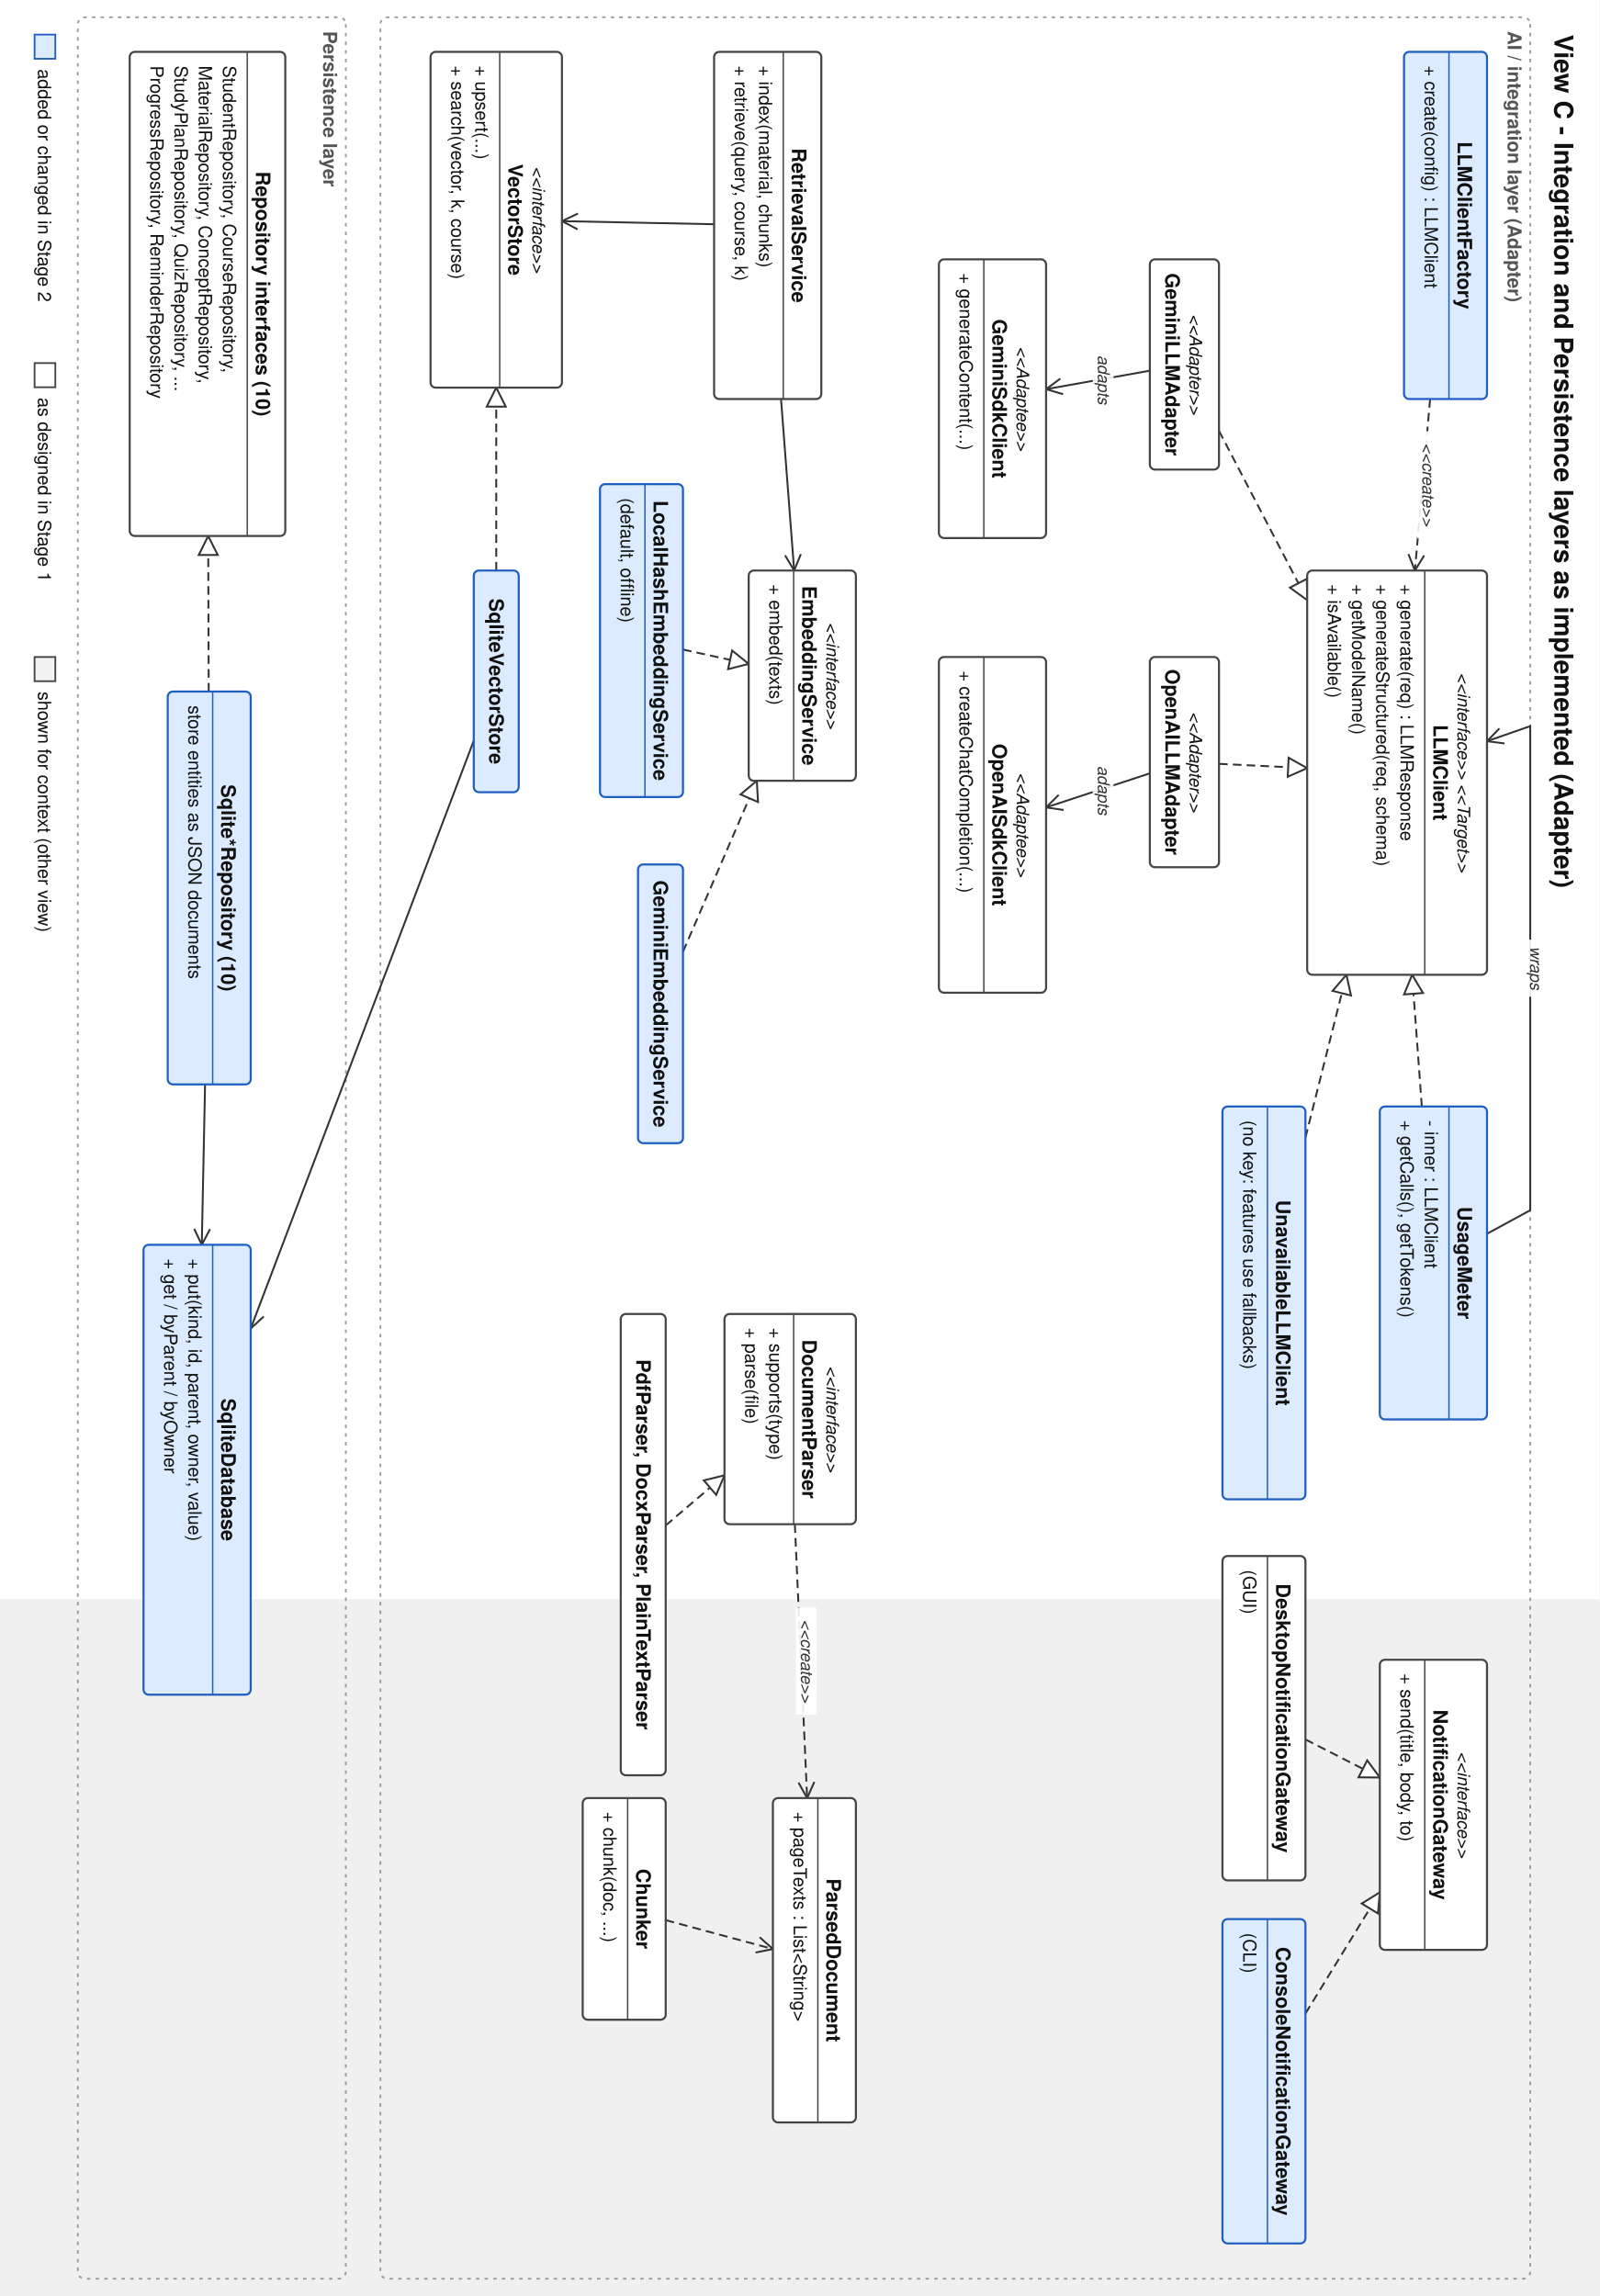
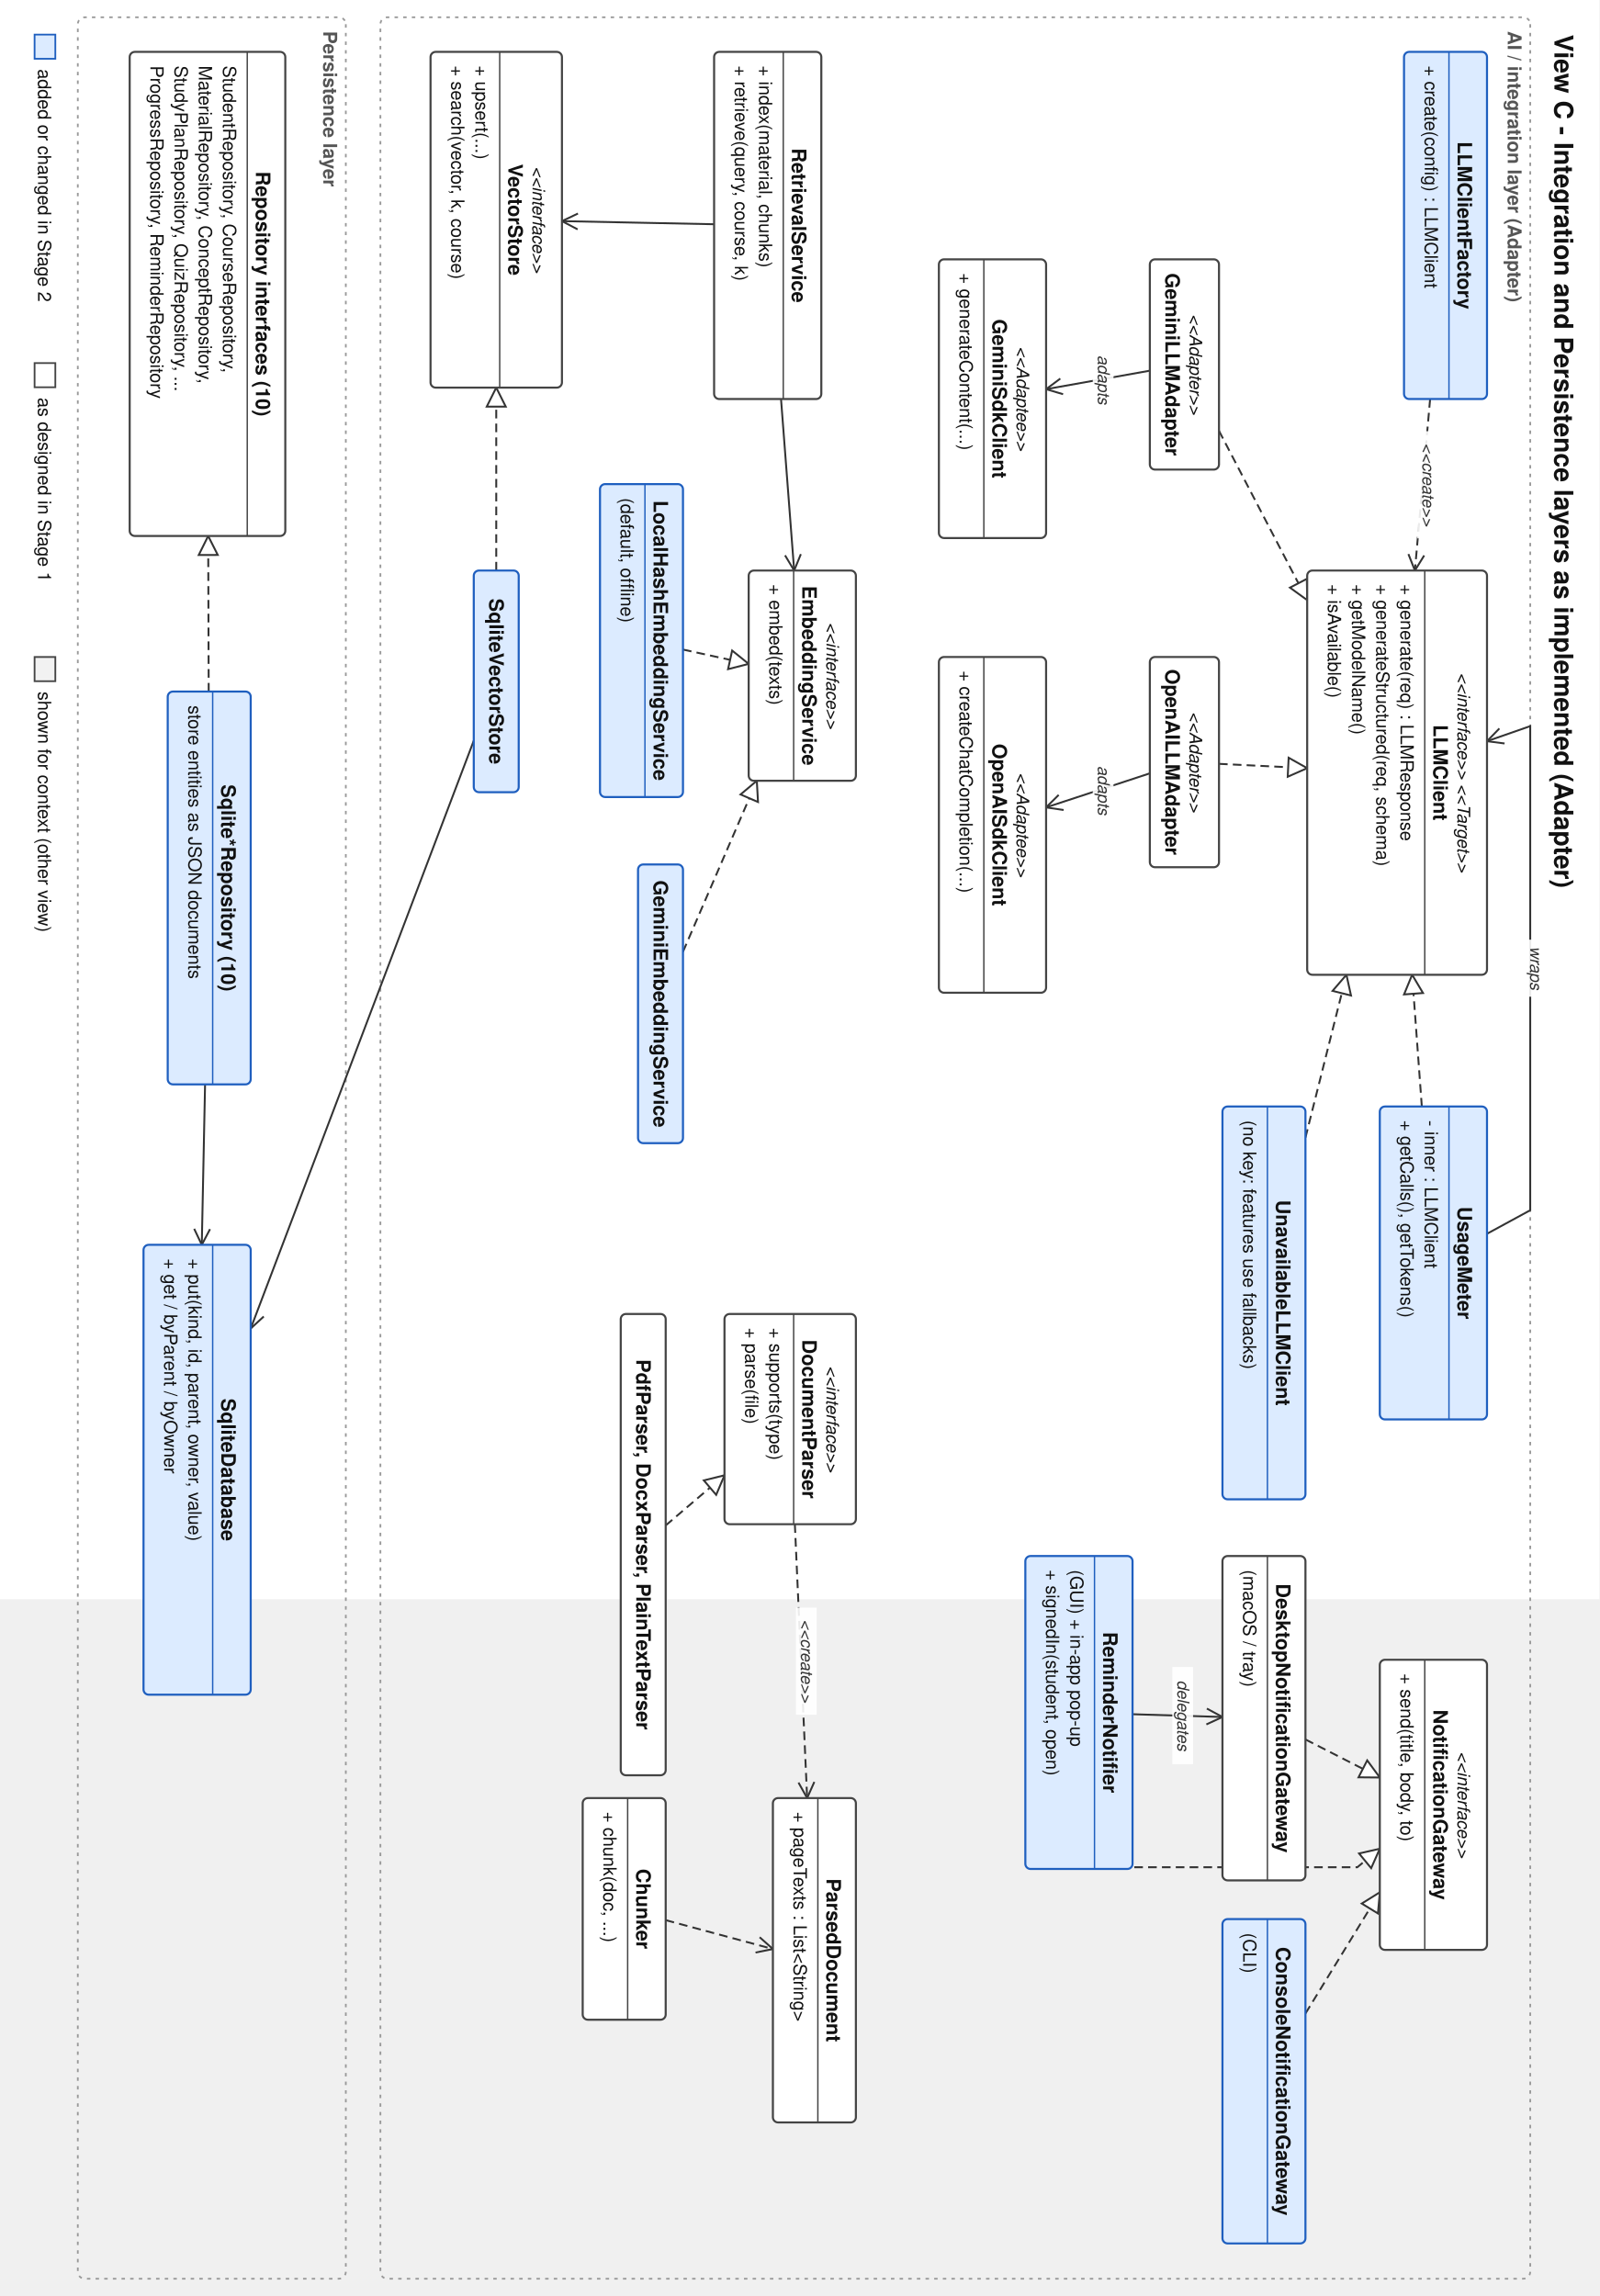
<svg xmlns="http://www.w3.org/2000/svg" viewBox="0 0 925 1328" width="925" height="1328">
  <g transform="translate(925,0) rotate(90)">
    <defs>
      <marker id="tri" viewBox="0 0 12 12" refX="11" refY="6" markerWidth="12" markerHeight="12" orient="auto-start-reverse">
        <path d="M1,1 L11,6 L1,11 z" fill="white" stroke="#333" stroke-width="1" />
      </marker>
      <marker id="open" viewBox="0 0 12 12" refX="11" refY="6" markerWidth="10" markerHeight="10" orient="auto-start-reverse">
        <path d="M1,1 L11,6 L1,11" fill="none" stroke="#333" stroke-width="1.2" />
      </marker>
      <marker id="dfill" viewBox="0 0 16 10" refX="1" refY="5" markerWidth="16" markerHeight="10" orient="auto-start-reverse">
        <path d="M1,5 L8,1 L15,5 L8,9 z" fill="#333" stroke="#333" />
      </marker>
      <marker id="dempty" viewBox="0 0 16 10" refX="1" refY="5" markerWidth="16" markerHeight="10" orient="auto-start-reverse">
        <path d="M1,5 L8,1 L15,5 L8,9 z" fill="white" stroke="#333" />
      </marker>
    </defs>
    <rect width="100%" height="100%" fill="white" />
    <text x="20.0" y="26.0" font-family="Helvetica, Arial, sans-serif" font-size="15" text-anchor="start" font-weight="bold" font-style="normal" fill="#111">View C - Integration and Persistence layers as implemented (Adapter)</text>
    <rect x="10" y="40" width="1308" height="665" fill="none" stroke="#999" stroke-dasharray="2,3" rx="4" />
    <text x="18.0" y="53.0" font-family="Helvetica, Arial, sans-serif" font-size="11" text-anchor="start" font-weight="bold" font-style="normal" fill="#555">AI / integration layer (Adapter)</text>
    <rect x="10" y="725" width="1308" height="155" fill="none" stroke="#999" stroke-dasharray="2,3" rx="4" />
    <text x="18.0" y="738.0" font-family="Helvetica, Arial, sans-serif" font-size="11" text-anchor="start" font-weight="bold" font-style="normal" fill="#555">Persistence layer</text>
    <polyline points="230.8,97.9 330.0,106.7" stroke="#333" stroke-width="1.1" fill="none" stroke-dasharray="5,3" marker-end="url(#open)" />
    <rect x="249.4" y="93.3" width="62.0" height="12" fill="white" opacity="0.9" />
    <text x="280.4" y="102.3" font-family="Helvetica, Arial, sans-serif" font-size="9.5" text-anchor="middle" font-weight="normal" font-style="italic" fill="#333">&lt;&lt;create&gt;&gt;</text>
    <polyline points="249.2,220.0 347.1,169.0" stroke="#333" stroke-width="1.1" fill="none" stroke-dasharray="5,3" marker-end="url(#tri)" />
    <polyline points="441.8,220.0 444.3,169.0" stroke="#333" stroke-width="1.1" fill="none" stroke-dasharray="5,3" marker-end="url(#tri)" />
    <polyline points="640.0,102.7 563.8,108.3" stroke="#333" stroke-width="1.1" fill="none" stroke-dasharray="5,3" marker-end="url(#tri)" />
    <polyline points="658.0,170.0 563.8,146.3" stroke="#333" stroke-width="1.1" fill="none" stroke-dasharray="5,3" marker-end="url(#tri)" />
    <polyline points="214.4,260.0 225.1,320.0" stroke="#333" stroke-width="1.1" fill="none" marker-end="url(#open)" />
    <rect x="200.3" y="281.0" width="38.8" height="12" fill="white" opacity="0.9" />
    <text x="219.7" y="290.0" font-family="Helvetica, Arial, sans-serif" font-size="9.5" text-anchor="middle" font-weight="normal" font-style="italic" fill="#333">adapts</text>
    <polyline points="447.3,260.0 467.0,320.0" stroke="#333" stroke-width="1.1" fill="none" marker-end="url(#open)" />
    <rect x="437.8" y="281.0" width="38.8" height="12" fill="white" opacity="0.9" />
    <text x="457.2" y="290.0" font-family="Helvetica, Arial, sans-serif" font-size="9.5" text-anchor="middle" font-weight="normal" font-style="italic" fill="#333">adapts</text>
    <polyline points="713.6,65.0 700.0,40.0 420.0,40.0 428.7,65.0" stroke="#333" stroke-width="1.1" fill="none" marker-end="url(#open)" />
    <rect x="543.5" y="31.0" width="33.0" height="12" fill="white" opacity="0.9" />
    <text x="560.0" y="40.0" font-family="Helvetica, Arial, sans-serif" font-size="9.5" text-anchor="middle" font-weight="normal" font-style="italic" fill="#333">wraps</text>
    <polyline points="230.8,473.3 330.0,465.7" stroke="#333" stroke-width="1.1" fill="none" marker-end="url(#open)" />
    <polyline points="129.7,512.0 127.9,600.0" stroke="#333" stroke-width="1.1" fill="none" marker-end="url(#open)" />
    <polyline points="375.7,530.0 384.0,492.0" stroke="#333" stroke-width="1.1" fill="none" stroke-dasharray="5,3" marker-end="url(#tri)" />
    <polyline points="550.5,530.0 451.6,487.3" stroke="#333" stroke-width="1.1" fill="none" stroke-dasharray="5,3" marker-end="url(#tri)" />
    <polyline points="330.0,638.0 224.2,638.0" stroke="#333" stroke-width="1.1" fill="none" stroke-dasharray="5,3" marker-end="url(#tri)" />
    <polyline points="882.3,540.0 853.3,506.0" stroke="#333" stroke-width="1.1" fill="none" stroke-dasharray="5,3" marker-end="url(#tri)" />
    <polyline points="881.6,465.3 1040.0,458.2" stroke="#333" stroke-width="1.1" fill="none" stroke-dasharray="5,3" marker-end="url(#open)" />
    <rect x="929.8" y="452.7" width="62.0" height="12" fill="white" opacity="0.9" />
    <text x="960.8" y="461.7" font-family="Helvetica, Arial, sans-serif" font-size="9.5" text-anchor="middle" font-weight="normal" font-style="italic" fill="#333">&lt;&lt;create&gt;&gt;</text>
    <polyline points="1110.6,540.0 1127.3,478.0" stroke="#333" stroke-width="1.1" fill="none" stroke-dasharray="5,3" marker-end="url(#open)" />
    <polyline points="1006.1,170.0 1028.1,127.0" stroke="#333" stroke-width="1.1" fill="none" stroke-dasharray="5,3" marker-end="url(#tri)" />
    <polyline points="1164.6,170.0 1094.5,127.0" stroke="#333" stroke-width="1.1" fill="none" stroke-dasharray="5,3" marker-end="url(#tri)" />
+     <polyline points="991.5,270.0 993.1,218.0" stroke="#333" stroke-width="1.1" fill="none" marker-end="url(#open)" />
+     <rect x="964.2" y="235.0" width="56.2" height="12" fill="white" opacity="0.9" />
+     <text x="992.3" y="244.0" font-family="Helvetica, Arial, sans-serif" font-size="9.5" text-anchor="middle" font-weight="normal" font-style="italic" fill="#333">delegates</text>
+     <polyline points="1081.0,300.0 1080.0,300.0 1080.0,140.0 1069.3,127.0" stroke="#333" stroke-width="1.1" fill="none" stroke-dasharray="5,3" marker-end="url(#tri)" />
    <polyline points="400.0,804.3 310.0,804.6" stroke="#333" stroke-width="1.1" fill="none" stroke-dasharray="5,3" marker-end="url(#tri)" />
    <polyline points="627.2,806.4 720.0,808.3" stroke="#333" stroke-width="1.1" fill="none" marker-end="url(#open)" />
    <polyline points="428.4,651.0 768.4,780.0" stroke="#333" stroke-width="1.1" fill="none" marker-end="url(#open)" />
    <rect x="30.0" y="65.0" width="200.8" height="48.0" rx="3" fill="#DCEBFF" stroke="#1F5FBF" stroke-width="1.2" />
    <text x="130.4" y="82.0" font-family="Helvetica, Arial, sans-serif" font-size="11.5" text-anchor="middle" font-weight="bold" font-style="normal" fill="#111">LLMClientFactory</text>
    <line x1="30.0" y1="87.0" x2="230.8" y2="87.0" stroke="#1F5FBF" stroke-width="0.8" />
    <text x="38.0" y="101.0" font-family="Helvetica, Arial, sans-serif" font-size="10.5" text-anchor="start" font-weight="normal" font-style="normal" fill="#111">+ create(config) : LLMClient</text>
    <rect x="330.0" y="65.0" width="233.8" height="104.0" rx="3" fill="#FFFFFF" stroke="#444444" stroke-width="1.2" />
    <text x="446.9" y="82.0" font-family="Helvetica, Arial, sans-serif" font-size="10" text-anchor="middle" font-weight="normal" font-style="italic" fill="#111">&lt;&lt;interface&gt;&gt; &lt;&lt;Target&gt;&gt;</text>
    <text x="446.9" y="96.0" font-family="Helvetica, Arial, sans-serif" font-size="11.5" text-anchor="middle" font-weight="bold" font-style="normal" fill="#111">LLMClient</text>
    <line x1="330.0" y1="101.0" x2="563.8" y2="101.0" stroke="#444444" stroke-width="0.8" />
    <text x="338.0" y="115.0" font-family="Helvetica, Arial, sans-serif" font-size="10.5" text-anchor="start" font-weight="normal" font-style="normal" fill="#111">+ generate(req) : LLMResponse</text>
    <text x="338.0" y="129.0" font-family="Helvetica, Arial, sans-serif" font-size="10.5" text-anchor="start" font-weight="normal" font-style="normal" fill="#111">+ generateStructured(req, schema)</text>
    <text x="338.0" y="143.0" font-family="Helvetica, Arial, sans-serif" font-size="10.5" text-anchor="start" font-weight="normal" font-style="normal" fill="#111">+ getModelName()</text>
    <text x="338.0" y="157.0" font-family="Helvetica, Arial, sans-serif" font-size="10.5" text-anchor="start" font-weight="normal" font-style="normal" fill="#111">+ isAvailable()</text>
    <rect x="640.0" y="65.0" width="181.0" height="62.0" rx="3" fill="#DCEBFF" stroke="#1F5FBF" stroke-width="1.2" />
    <text x="730.5" y="82.0" font-family="Helvetica, Arial, sans-serif" font-size="11.5" text-anchor="middle" font-weight="bold" font-style="normal" fill="#111">UsageMeter</text>
    <line x1="640.0" y1="87.0" x2="821.0" y2="87.0" stroke="#1F5FBF" stroke-width="0.8" />
    <text x="648.0" y="101.0" font-family="Helvetica, Arial, sans-serif" font-size="10.5" text-anchor="start" font-weight="normal" font-style="normal" fill="#111">- inner : LLMClient</text>
    <text x="648.0" y="115.0" font-family="Helvetica, Arial, sans-serif" font-size="10.5" text-anchor="start" font-weight="normal" font-style="normal" fill="#111">+ getCalls(), getTokens()</text>
    <rect x="640.0" y="170.0" width="227.2" height="48.0" rx="3" fill="#DCEBFF" stroke="#1F5FBF" stroke-width="1.2" />
    <text x="753.6" y="187.0" font-family="Helvetica, Arial, sans-serif" font-size="11.5" text-anchor="middle" font-weight="bold" font-style="normal" fill="#111">UnavailableLLMClient</text>
    <line x1="640.0" y1="192.0" x2="867.2" y2="192.0" stroke="#1F5FBF" stroke-width="0.8" />
    <text x="648.0" y="206.0" font-family="Helvetica, Arial, sans-serif" font-size="10.5" text-anchor="start" font-weight="normal" font-style="normal" fill="#111">(no key: features use fallbacks)</text>
    <rect x="150.0" y="220.0" width="121.6" height="40.0" rx="3" fill="#FFFFFF" stroke="#444444" stroke-width="1.2" />
    <text x="210.8" y="237.0" font-family="Helvetica, Arial, sans-serif" font-size="10" text-anchor="middle" font-weight="normal" font-style="italic" fill="#111">&lt;&lt;Adapter&gt;&gt;</text>
    <text x="210.8" y="251.0" font-family="Helvetica, Arial, sans-serif" font-size="11.5" text-anchor="middle" font-weight="bold" font-style="normal" fill="#111">GeminiLLMAdapter</text>
    <rect x="380.0" y="220.0" width="121.6" height="40.0" rx="3" fill="#FFFFFF" stroke="#444444" stroke-width="1.2" />
    <text x="440.8" y="237.0" font-family="Helvetica, Arial, sans-serif" font-size="10" text-anchor="middle" font-weight="normal" font-style="italic" fill="#111">&lt;&lt;Adapter&gt;&gt;</text>
    <text x="440.8" y="251.0" font-family="Helvetica, Arial, sans-serif" font-size="11.5" text-anchor="middle" font-weight="bold" font-style="normal" fill="#111">OpenAILLMAdapter</text>
    <rect x="150.0" y="320.0" width="161.2" height="62.0" rx="3" fill="#FFFFFF" stroke="#444444" stroke-width="1.2" />
    <text x="230.6" y="337.0" font-family="Helvetica, Arial, sans-serif" font-size="10" text-anchor="middle" font-weight="normal" font-style="italic" fill="#111">&lt;&lt;Adaptee&gt;&gt;</text>
    <text x="230.6" y="351.0" font-family="Helvetica, Arial, sans-serif" font-size="11.5" text-anchor="middle" font-weight="bold" font-style="normal" fill="#111">GeminiSdkClient</text>
    <line x1="150.0" y1="356.0" x2="311.2" y2="356.0" stroke="#444444" stroke-width="0.8" />
    <text x="158.0" y="370.0" font-family="Helvetica, Arial, sans-serif" font-size="10.5" text-anchor="start" font-weight="normal" font-style="normal" fill="#111">+ generateContent(...)</text>
    <rect x="380.0" y="320.0" width="194.2" height="62.0" rx="3" fill="#FFFFFF" stroke="#444444" stroke-width="1.2" />
    <text x="477.1" y="337.0" font-family="Helvetica, Arial, sans-serif" font-size="10" text-anchor="middle" font-weight="normal" font-style="italic" fill="#111">&lt;&lt;Adaptee&gt;&gt;</text>
    <text x="477.1" y="351.0" font-family="Helvetica, Arial, sans-serif" font-size="11.5" text-anchor="middle" font-weight="bold" font-style="normal" fill="#111">OpenAISdkClient</text>
    <line x1="380.0" y1="356.0" x2="574.2" y2="356.0" stroke="#444444" stroke-width="0.8" />
    <text x="388.0" y="370.0" font-family="Helvetica, Arial, sans-serif" font-size="10.5" text-anchor="start" font-weight="normal" font-style="normal" fill="#111">+ createChatCompletion(...)</text>
    <rect x="960.0" y="65.0" width="167.8" height="62.0" rx="3" fill="#FFFFFF" stroke="#444444" stroke-width="1.2" />
    <text x="1043.9" y="82.0" font-family="Helvetica, Arial, sans-serif" font-size="10" text-anchor="middle" font-weight="normal" font-style="italic" fill="#111">&lt;&lt;interface&gt;&gt;</text>
    <text x="1043.9" y="96.0" font-family="Helvetica, Arial, sans-serif" font-size="11.5" text-anchor="middle" font-weight="bold" font-style="normal" fill="#111">NotificationGateway</text>
    <line x1="960.0" y1="101.0" x2="1127.8" y2="101.0" stroke="#444444" stroke-width="0.8" />
    <text x="968.0" y="115.0" font-family="Helvetica, Arial, sans-serif" font-size="10.5" text-anchor="start" font-weight="normal" font-style="normal" fill="#111">+ send(title, body, to)</text>
    <rect x="900.0" y="170.0" width="187.6" height="48.0" rx="3" fill="#FFFFFF" stroke="#444444" stroke-width="1.2" />
    <text x="993.8" y="187.0" font-family="Helvetica, Arial, sans-serif" font-size="11.5" text-anchor="middle" font-weight="bold" font-style="normal" fill="#111">DesktopNotificationGateway</text>
    <line x1="900.0" y1="192.0" x2="1087.6" y2="192.0" stroke="#444444" stroke-width="0.8" />
-     <text x="908.0" y="206.0" font-family="Helvetica, Arial, sans-serif" font-size="10.5" text-anchor="start" font-weight="normal" font-style="normal" fill="#111">(GUI)</text>
+     <text x="908.0" y="206.0" font-family="Helvetica, Arial, sans-serif" font-size="10.5" text-anchor="start" font-weight="normal" font-style="normal" fill="#111">(macOS / tray)</text>
    <rect x="1110.0" y="170.0" width="187.6" height="48.0" rx="3" fill="#DCEBFF" stroke="#1F5FBF" stroke-width="1.2" />
    <text x="1203.8" y="187.0" font-family="Helvetica, Arial, sans-serif" font-size="11.5" text-anchor="middle" font-weight="bold" font-style="normal" fill="#111">ConsoleNotificationGateway</text>
    <line x1="1110.0" y1="192.0" x2="1297.6" y2="192.0" stroke="#1F5FBF" stroke-width="0.8" />
    <text x="1118.0" y="206.0" font-family="Helvetica, Arial, sans-serif" font-size="10.5" text-anchor="start" font-weight="normal" font-style="normal" fill="#111">(CLI)</text>
+     <rect x="900.0" y="270.0" width="181.0" height="62.0" rx="3" fill="#DCEBFF" stroke="#1F5FBF" stroke-width="1.2" />
+     <text x="990.5" y="287.0" font-family="Helvetica, Arial, sans-serif" font-size="11.5" text-anchor="middle" font-weight="bold" font-style="normal" fill="#111">ReminderNotifier</text>
+     <line x1="900.0" y1="292.0" x2="1081.0" y2="292.0" stroke="#1F5FBF" stroke-width="0.8" />
+     <text x="908.0" y="306.0" font-family="Helvetica, Arial, sans-serif" font-size="10.5" text-anchor="start" font-weight="normal" font-style="normal" fill="#111">(GUI) + in-app pop-up</text>
+     <text x="908.0" y="320.0" font-family="Helvetica, Arial, sans-serif" font-size="10.5" text-anchor="start" font-weight="normal" font-style="normal" fill="#111">+ signedIn(student, open)</text>
    <rect x="30.0" y="450.0" width="200.8" height="62.0" rx="3" fill="#FFFFFF" stroke="#444444" stroke-width="1.2" />
    <text x="130.4" y="467.0" font-family="Helvetica, Arial, sans-serif" font-size="11.5" text-anchor="middle" font-weight="bold" font-style="normal" fill="#111">RetrievalService</text>
    <line x1="30.0" y1="472.0" x2="230.8" y2="472.0" stroke="#444444" stroke-width="0.8" />
    <text x="38.0" y="486.0" font-family="Helvetica, Arial, sans-serif" font-size="10.5" text-anchor="start" font-weight="normal" font-style="normal" fill="#111">+ index(material, chunks)</text>
    <text x="38.0" y="500.0" font-family="Helvetica, Arial, sans-serif" font-size="10.5" text-anchor="start" font-weight="normal" font-style="normal" fill="#111">+ retrieve(query, course, k)</text>
    <rect x="330.0" y="430.0" width="121.6" height="62.0" rx="3" fill="#FFFFFF" stroke="#444444" stroke-width="1.2" />
    <text x="390.8" y="447.0" font-family="Helvetica, Arial, sans-serif" font-size="10" text-anchor="middle" font-weight="normal" font-style="italic" fill="#111">&lt;&lt;interface&gt;&gt;</text>
    <text x="390.8" y="461.0" font-family="Helvetica, Arial, sans-serif" font-size="11.5" text-anchor="middle" font-weight="bold" font-style="normal" fill="#111">EmbeddingService</text>
    <line x1="330.0" y1="466.0" x2="451.6" y2="466.0" stroke="#444444" stroke-width="0.8" />
    <text x="338.0" y="480.0" font-family="Helvetica, Arial, sans-serif" font-size="10.5" text-anchor="start" font-weight="normal" font-style="normal" fill="#111">+ embed(texts)</text>
    <rect x="280.0" y="530.0" width="181.0" height="48.0" rx="3" fill="#DCEBFF" stroke="#1F5FBF" stroke-width="1.2" />
    <text x="370.5" y="547.0" font-family="Helvetica, Arial, sans-serif" font-size="11.5" text-anchor="middle" font-weight="bold" font-style="normal" fill="#111">LocalHashEmbeddingService</text>
    <line x1="280.0" y1="552.0" x2="461.0" y2="552.0" stroke="#1F5FBF" stroke-width="0.8" />
    <text x="288.0" y="566.0" font-family="Helvetica, Arial, sans-serif" font-size="10.5" text-anchor="start" font-weight="normal" font-style="normal" fill="#111">(default, offline)</text>
    <rect x="500.0" y="530.0" width="161.2" height="26.0" rx="3" fill="#DCEBFF" stroke="#1F5FBF" stroke-width="1.2" />
    <text x="580.6" y="547.0" font-family="Helvetica, Arial, sans-serif" font-size="11.5" text-anchor="middle" font-weight="bold" font-style="normal" fill="#111">GeminiEmbeddingService</text>
    <rect x="30.0" y="600.0" width="194.2" height="76.0" rx="3" fill="#FFFFFF" stroke="#444444" stroke-width="1.2" />
    <text x="127.1" y="617.0" font-family="Helvetica, Arial, sans-serif" font-size="10" text-anchor="middle" font-weight="normal" font-style="italic" fill="#111">&lt;&lt;interface&gt;&gt;</text>
    <text x="127.1" y="631.0" font-family="Helvetica, Arial, sans-serif" font-size="11.5" text-anchor="middle" font-weight="bold" font-style="normal" fill="#111">VectorStore</text>
    <line x1="30.0" y1="636.0" x2="224.2" y2="636.0" stroke="#444444" stroke-width="0.8" />
    <text x="38.0" y="650.0" font-family="Helvetica, Arial, sans-serif" font-size="10.5" text-anchor="start" font-weight="normal" font-style="normal" fill="#111">+ upsert(...)</text>
    <text x="38.0" y="664.0" font-family="Helvetica, Arial, sans-serif" font-size="10.5" text-anchor="start" font-weight="normal" font-style="normal" fill="#111">+ search(vector, k, course)</text>
    <rect x="330.0" y="625.0" width="128.2" height="26.0" rx="3" fill="#DCEBFF" stroke="#1F5FBF" stroke-width="1.2" />
    <text x="394.1" y="642.0" font-family="Helvetica, Arial, sans-serif" font-size="11.5" text-anchor="middle" font-weight="bold" font-style="normal" fill="#111">SqliteVectorStore</text>
    <rect x="760.0" y="430.0" width="121.6" height="76.0" rx="3" fill="#FFFFFF" stroke="#444444" stroke-width="1.2" />
    <text x="820.8" y="447.0" font-family="Helvetica, Arial, sans-serif" font-size="10" text-anchor="middle" font-weight="normal" font-style="italic" fill="#111">&lt;&lt;interface&gt;&gt;</text>
    <text x="820.8" y="461.0" font-family="Helvetica, Arial, sans-serif" font-size="11.5" text-anchor="middle" font-weight="bold" font-style="normal" fill="#111">DocumentParser</text>
    <line x1="760.0" y1="466.0" x2="881.6" y2="466.0" stroke="#444444" stroke-width="0.8" />
    <text x="768.0" y="480.0" font-family="Helvetica, Arial, sans-serif" font-size="10.5" text-anchor="start" font-weight="normal" font-style="normal" fill="#111">+ supports(type)</text>
    <text x="768.0" y="494.0" font-family="Helvetica, Arial, sans-serif" font-size="10.5" text-anchor="start" font-weight="normal" font-style="normal" fill="#111">+ parse(file)</text>
    <rect x="760.0" y="540.0" width="266.8" height="26.0" rx="3" fill="#FFFFFF" stroke="#444444" stroke-width="1.2" />
    <text x="893.4" y="557.0" font-family="Helvetica, Arial, sans-serif" font-size="11.5" text-anchor="middle" font-weight="bold" font-style="normal" fill="#111">PdfParser, DocxParser, PlainTextParser</text>
    <rect x="1040.0" y="430.0" width="187.6" height="48.0" rx="3" fill="#FFFFFF" stroke="#444444" stroke-width="1.2" />
    <text x="1133.8" y="447.0" font-family="Helvetica, Arial, sans-serif" font-size="11.5" text-anchor="middle" font-weight="bold" font-style="normal" fill="#111">ParsedDocument</text>
    <line x1="1040.0" y1="452.0" x2="1227.6" y2="452.0" stroke="#444444" stroke-width="0.8" />
    <text x="1048.0" y="466.0" font-family="Helvetica, Arial, sans-serif" font-size="10.5" text-anchor="start" font-weight="normal" font-style="normal" fill="#111">+ pageTexts : List&lt;String&gt;</text>
    <rect x="1040.0" y="540.0" width="128.2" height="48.0" rx="3" fill="#FFFFFF" stroke="#444444" stroke-width="1.2" />
    <text x="1104.1" y="557.0" font-family="Helvetica, Arial, sans-serif" font-size="11.5" text-anchor="middle" font-weight="bold" font-style="normal" fill="#111">Chunker</text>
    <line x1="1040.0" y1="562.0" x2="1168.2" y2="562.0" stroke="#444444" stroke-width="0.8" />
    <text x="1048.0" y="576.0" font-family="Helvetica, Arial, sans-serif" font-size="10.5" text-anchor="start" font-weight="normal" font-style="normal" fill="#111">+ chunk(doc, ...)</text>
    <rect x="30.0" y="760.0" width="280.0" height="90.0" rx="3" fill="#FFFFFF" stroke="#444444" stroke-width="1.2" />
    <text x="170.0" y="777.0" font-family="Helvetica, Arial, sans-serif" font-size="11.5" text-anchor="middle" font-weight="bold" font-style="normal" fill="#111">Repository interfaces (10)</text>
    <line x1="30.0" y1="782.0" x2="310.0" y2="782.0" stroke="#444444" stroke-width="0.8" />
    <text x="38.0" y="796.0" font-family="Helvetica, Arial, sans-serif" font-size="10.5" text-anchor="start" font-weight="normal" font-style="normal" fill="#111">StudentRepository, CourseRepository,</text>
    <text x="38.0" y="810.0" font-family="Helvetica, Arial, sans-serif" font-size="10.5" text-anchor="start" font-weight="normal" font-style="normal" fill="#111">MaterialRepository, ConceptRepository,</text>
    <text x="38.0" y="824.0" font-family="Helvetica, Arial, sans-serif" font-size="10.5" text-anchor="start" font-weight="normal" font-style="normal" fill="#111">StudyPlanRepository, QuizRepository, ...</text>
    <text x="38.0" y="838.0" font-family="Helvetica, Arial, sans-serif" font-size="10.5" text-anchor="start" font-weight="normal" font-style="normal" fill="#111">ProgressRepository, ReminderRepository</text>
    <rect x="400.0" y="780.0" width="227.2" height="48.0" rx="3" fill="#DCEBFF" stroke="#1F5FBF" stroke-width="1.2" />
    <text x="513.6" y="797.0" font-family="Helvetica, Arial, sans-serif" font-size="11.5" text-anchor="middle" font-weight="bold" font-style="normal" fill="#111">Sqlite*Repository (10)</text>
    <line x1="400.0" y1="802.0" x2="627.2" y2="802.0" stroke="#1F5FBF" stroke-width="0.8" />
    <text x="408.0" y="816.0" font-family="Helvetica, Arial, sans-serif" font-size="10.5" text-anchor="start" font-weight="normal" font-style="normal" fill="#111">store entities as JSON documents</text>
    <rect x="720.0" y="780.0" width="260.2" height="62.0" rx="3" fill="#DCEBFF" stroke="#1F5FBF" stroke-width="1.2" />
    <text x="850.1" y="797.0" font-family="Helvetica, Arial, sans-serif" font-size="11.5" text-anchor="middle" font-weight="bold" font-style="normal" fill="#111">SqliteDatabase</text>
    <line x1="720.0" y1="802.0" x2="980.2" y2="802.0" stroke="#1F5FBF" stroke-width="0.8" />
    <text x="728.0" y="816.0" font-family="Helvetica, Arial, sans-serif" font-size="10.5" text-anchor="start" font-weight="normal" font-style="normal" fill="#111">+ put(kind, id, parent, owner, value)</text>
    <text x="728.0" y="830.0" font-family="Helvetica, Arial, sans-serif" font-size="10.5" text-anchor="start" font-weight="normal" font-style="normal" fill="#111">+ get / byParent / byOwner</text>
    <rect x="20" y="893" width="14" height="12" fill="#DCEBFF" stroke="#1F5FBF" />
    <text x="40.0" y="903.0" font-family="Helvetica, Arial, sans-serif" font-size="10.5" text-anchor="start" font-weight="normal" font-style="normal" fill="#111">added or changed in Stage 2</text>
    <rect x="210" y="893" width="14" height="12" fill="#FFFFFF" stroke="#444444" />
    <text x="230.0" y="903.0" font-family="Helvetica, Arial, sans-serif" font-size="10.5" text-anchor="start" font-weight="normal" font-style="normal" fill="#111">as designed in Stage 1</text>
    <rect x="380" y="893" width="14" height="12" fill="#F2F2F2" stroke="#444444" />
    <text x="400.0" y="903.0" font-family="Helvetica, Arial, sans-serif" font-size="10.5" text-anchor="start" font-weight="normal" font-style="normal" fill="#111">shown for context (other view)</text>
  </g>
</svg>
